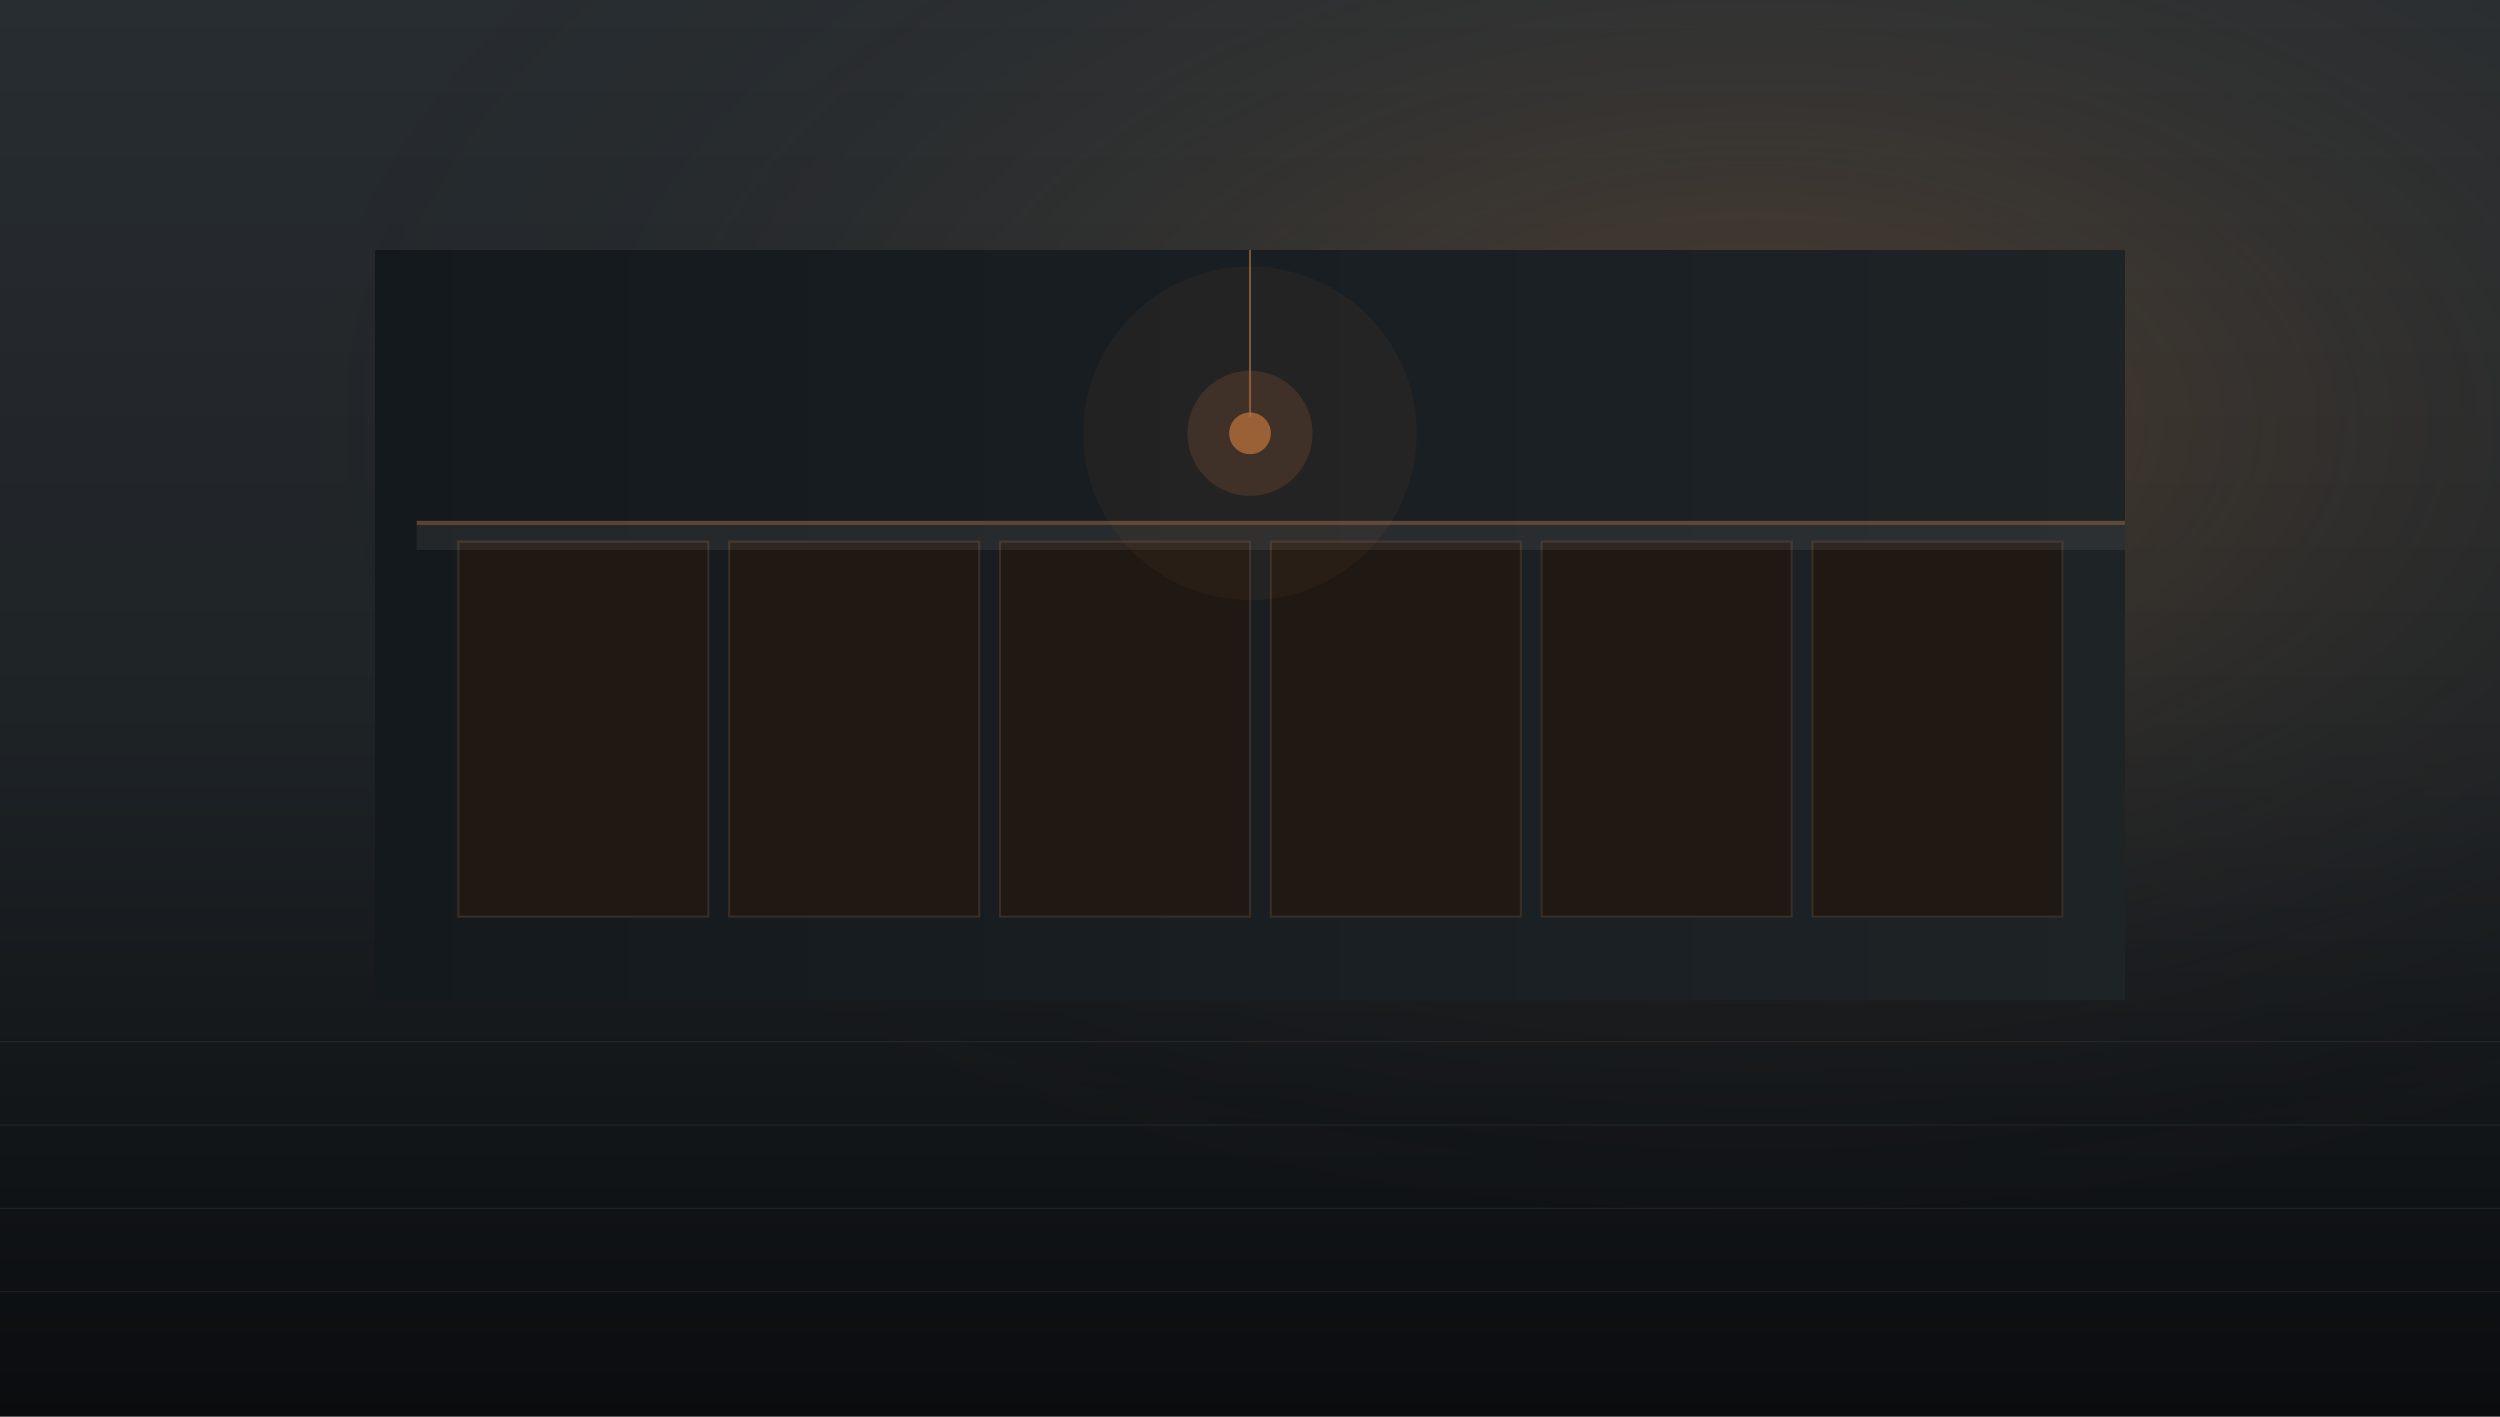
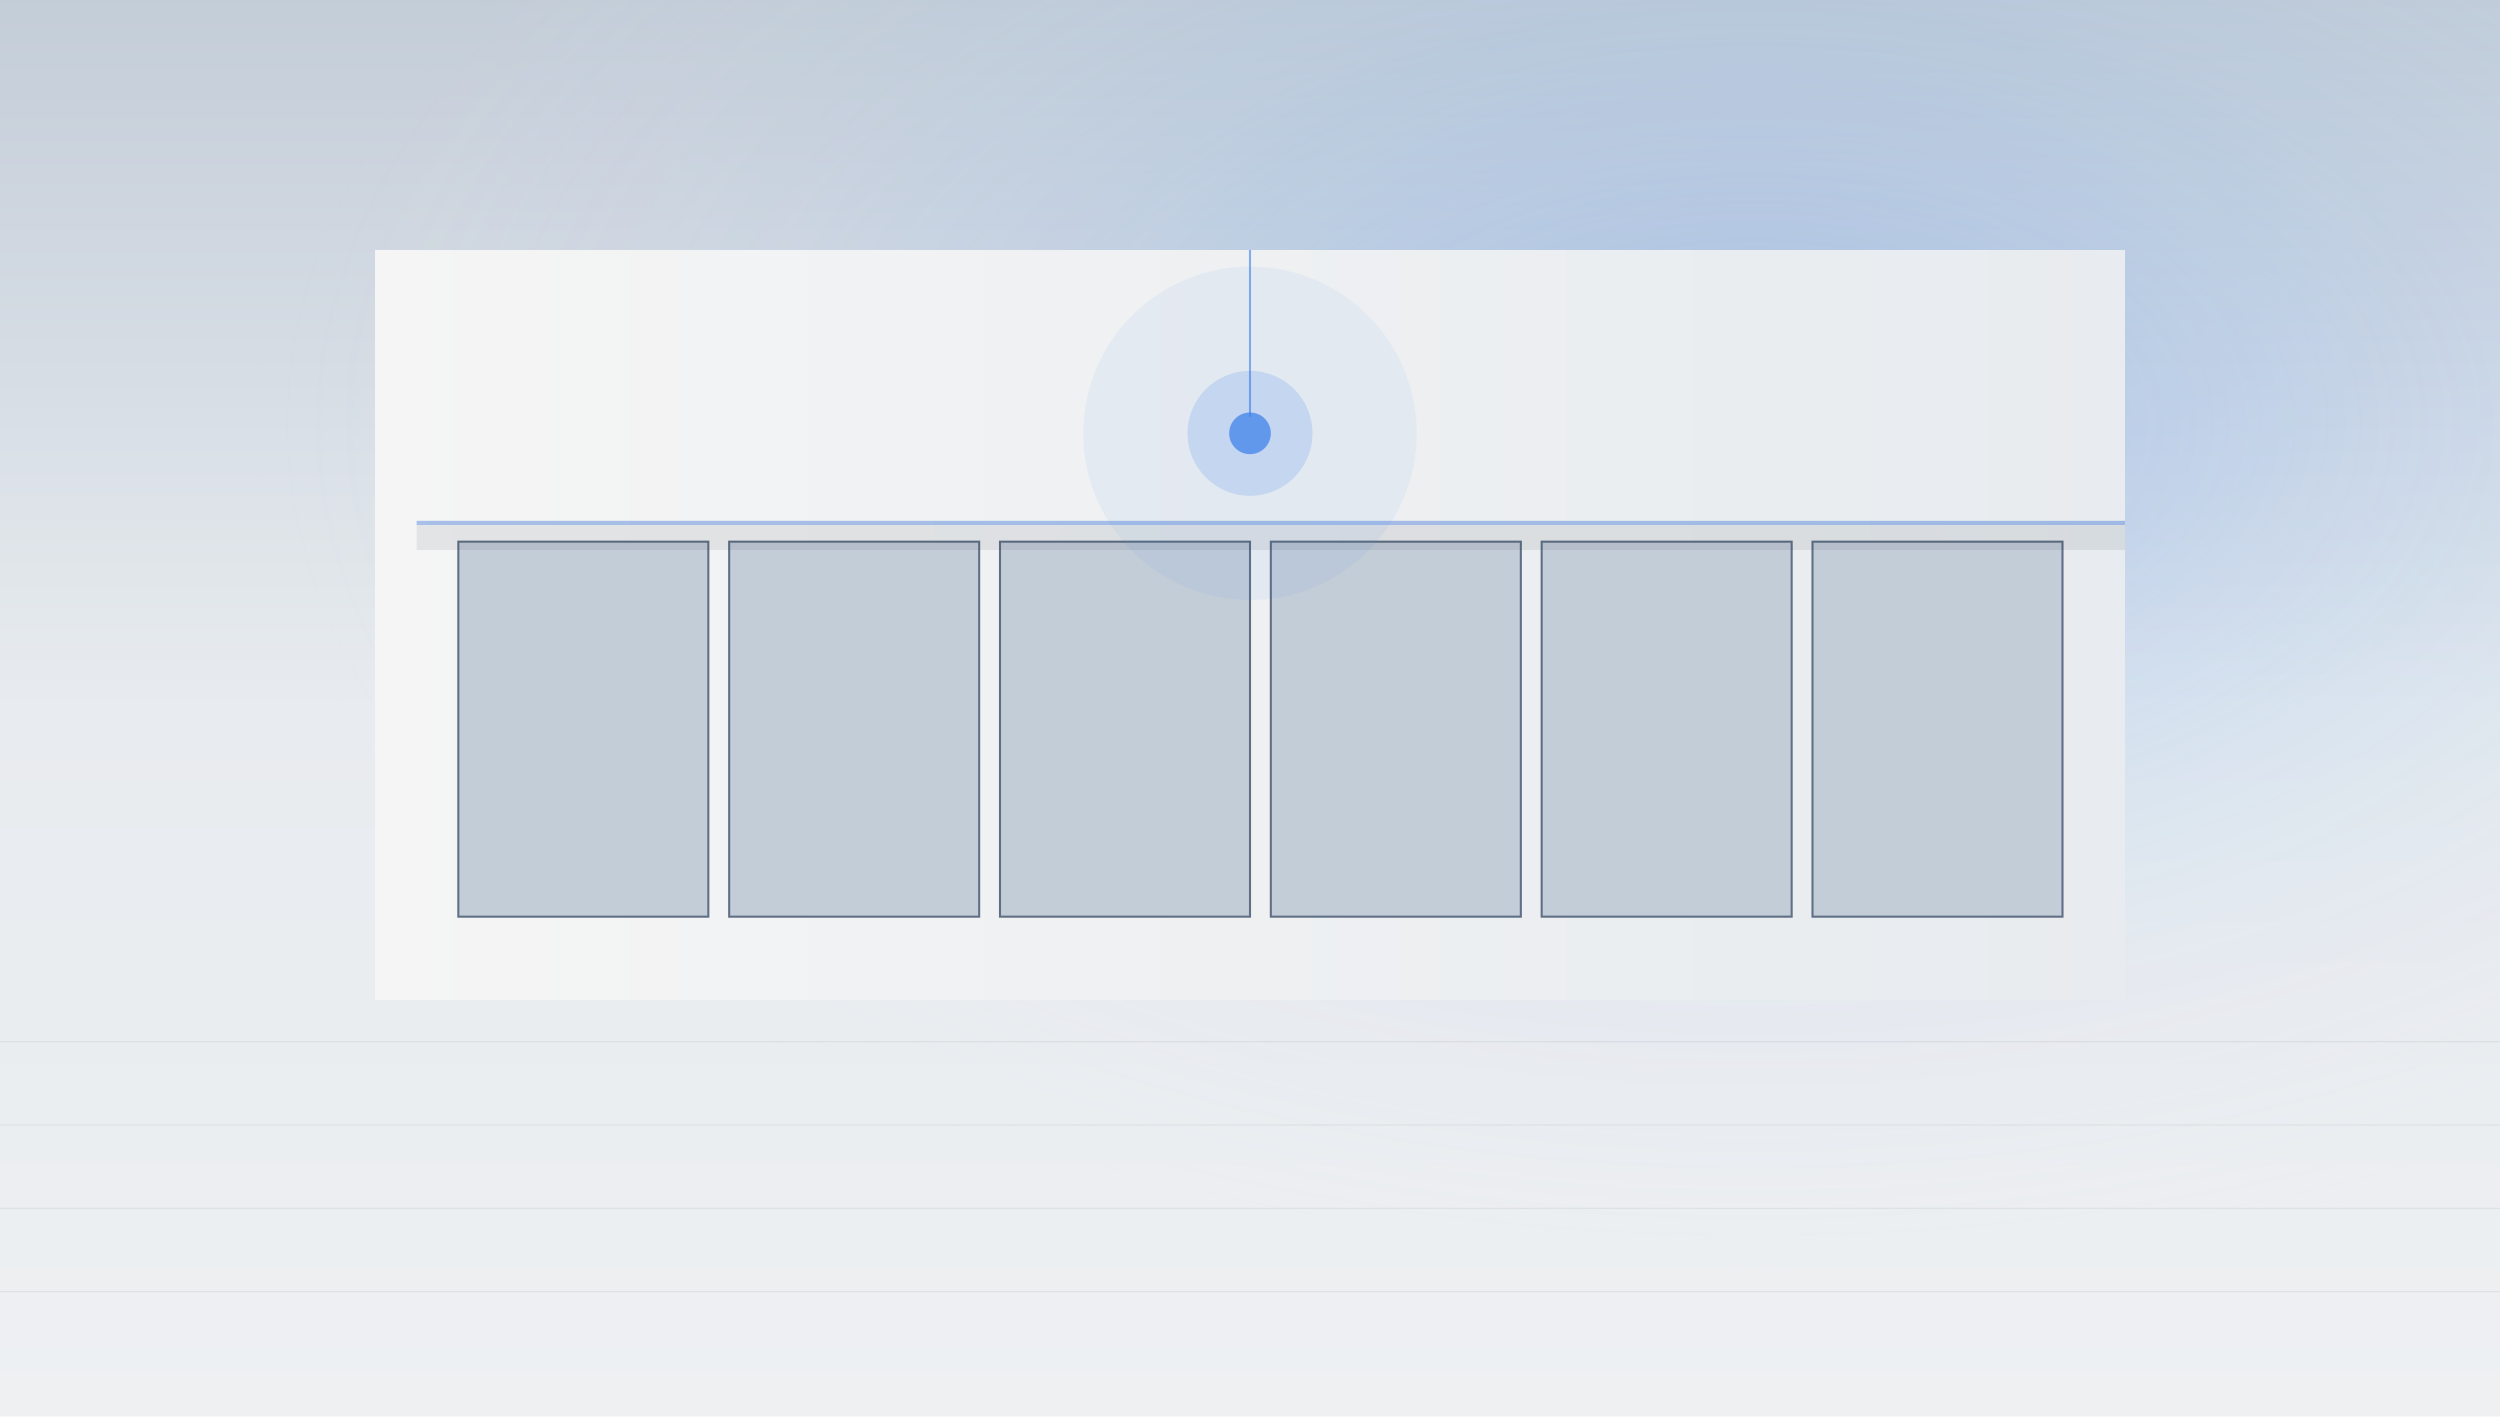
<svg xmlns="http://www.w3.org/2000/svg" viewBox="0 0 1200 680" preserveAspectRatio="xMidYMid slice">
  <defs>
    <linearGradient id="floor" x1="0" y1="1" x2="0" y2="0">
-       <stop offset="0" stop-color="#0B0D0F" />
-       <stop offset="0.5" stop-color="#1F2428" />
-       <stop offset="1" stop-color="#2A2F33" />
+       <stop offset="0" stop-color="#F8FAFC" />
+       <stop offset="0.5" stop-color="#F1F5F9" />
+       <stop offset="1" stop-color="#CBD5E1" />
    </linearGradient>
    <radialGradient id="glow" cx="0.7" cy="0.3" r="0.6">
-       <stop offset="0" stop-color="#C97B3F" stop-opacity="0.28" />
-       <stop offset="0.5" stop-color="#8A6642" stop-opacity="0.1" />
-       <stop offset="1" stop-color="#0B0D0F" stop-opacity="0" />
+       <stop offset="0" stop-color="#3B82F6" stop-opacity="0.28" />
+       <stop offset="0.5" stop-color="#60A5FA" stop-opacity="0.1" />
+       <stop offset="1" stop-color="#F8FAFC" stop-opacity="0" />
    </radialGradient>
    <linearGradient id="wall" x1="0" y1="0" x2="1" y2="0">
-       <stop offset="0" stop-color="#151A1E" />
-       <stop offset="1" stop-color="#1F2428" />
+       <stop offset="0" stop-color="#FFFFFF" />
+       <stop offset="1" stop-color="#F1F5F9" />
    </linearGradient>
  </defs>
  <rect width="1200" height="680" fill="url(#floor)" />
  <rect width="1200" height="680" fill="url(#glow)" />
  <rect x="180" y="120" width="840" height="360" fill="url(#wall)" />
-   <g stroke="#3A3027" stroke-width="1" fill="#201914">
+   <g stroke="#64748B" stroke-width="1" fill="#CBD5E1">
    <rect x="220" y="260" width="120" height="180" />
    <rect x="350" y="260" width="120" height="180" />
    <rect x="480" y="260" width="120" height="180" />
    <rect x="610" y="260" width="120" height="180" />
    <rect x="740" y="260" width="120" height="180" />
    <rect x="870" y="260" width="120" height="180" />
  </g>
-   <rect x="200" y="250" width="820" height="14" fill="#E8DFD2" opacity="0.08" />
-   <rect x="200" y="250" width="820" height="2" fill="#C97B3F" opacity="0.35" />
-   <line x1="600" y1="120" x2="600" y2="200" stroke="#C97B3F" stroke-width="1" opacity="0.6" />
-   <circle cx="600" cy="208" r="10" fill="#C97B3F" opacity="0.7" />
-   <circle cx="600" cy="208" r="30" fill="#C97B3F" opacity="0.18" />
-   <circle cx="600" cy="208" r="80" fill="#C97B3F" opacity="0.06" />
-   <g stroke="#E8DFD2" stroke-width="0.5" opacity="0.08">
+   <rect x="200" y="250" width="820" height="14" fill="#0F172A" opacity="0.08" />
+   <rect x="200" y="250" width="820" height="2" fill="#3B82F6" opacity="0.35" />
+   <line x1="600" y1="120" x2="600" y2="200" stroke="#3B82F6" stroke-width="1" opacity="0.6" />
+   <circle cx="600" cy="208" r="10" fill="#3B82F6" opacity="0.7" />
+   <circle cx="600" cy="208" r="30" fill="#3B82F6" opacity="0.18" />
+   <circle cx="600" cy="208" r="80" fill="#3B82F6" opacity="0.06" />
+   <g stroke="#0F172A" stroke-width="0.5" opacity="0.08">
    <line x1="0" y1="500" x2="1200" y2="500" />
    <line x1="0" y1="540" x2="1200" y2="540" />
    <line x1="0" y1="580" x2="1200" y2="580" />
    <line x1="0" y1="620" x2="1200" y2="620" />
  </g>
  <rect width="1200" height="680" fill="#000" opacity="0.04" />
</svg>
